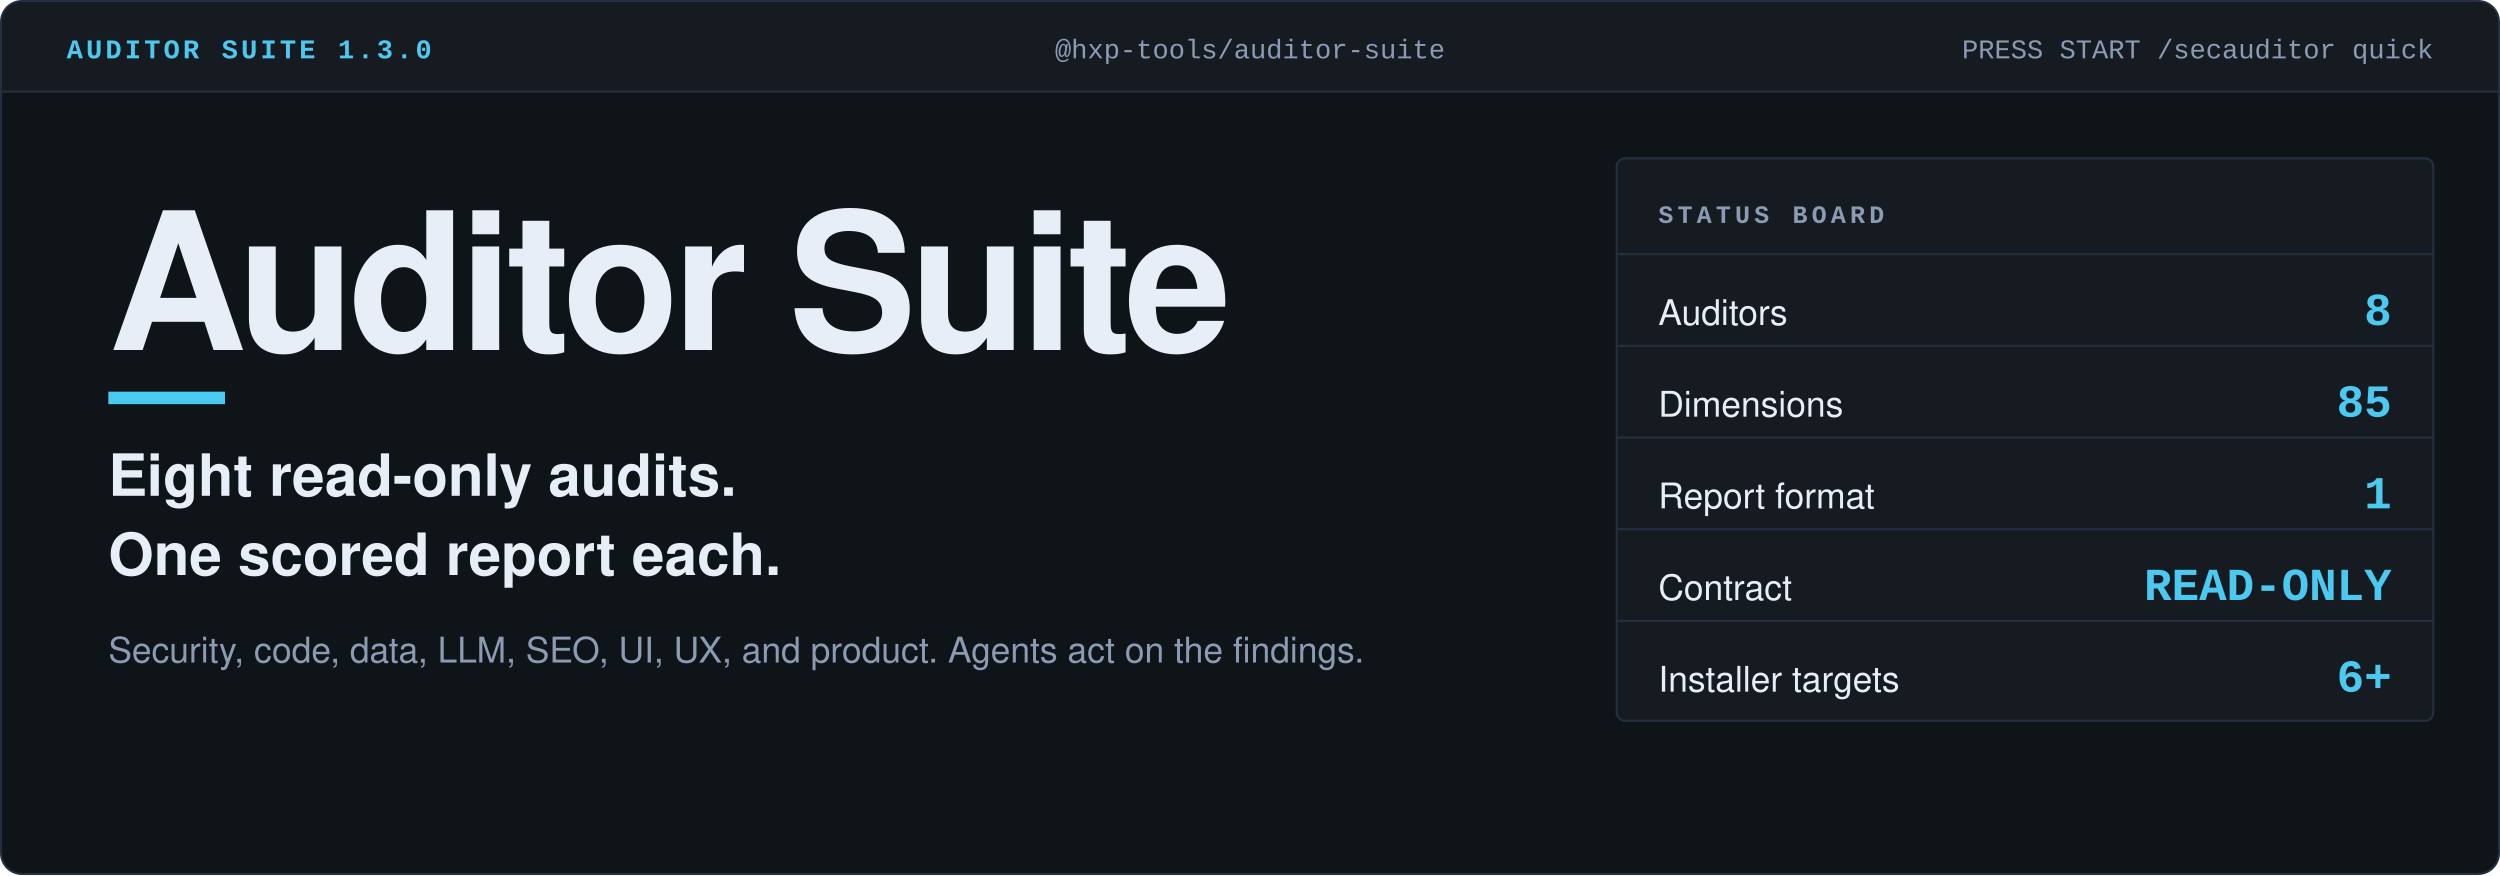
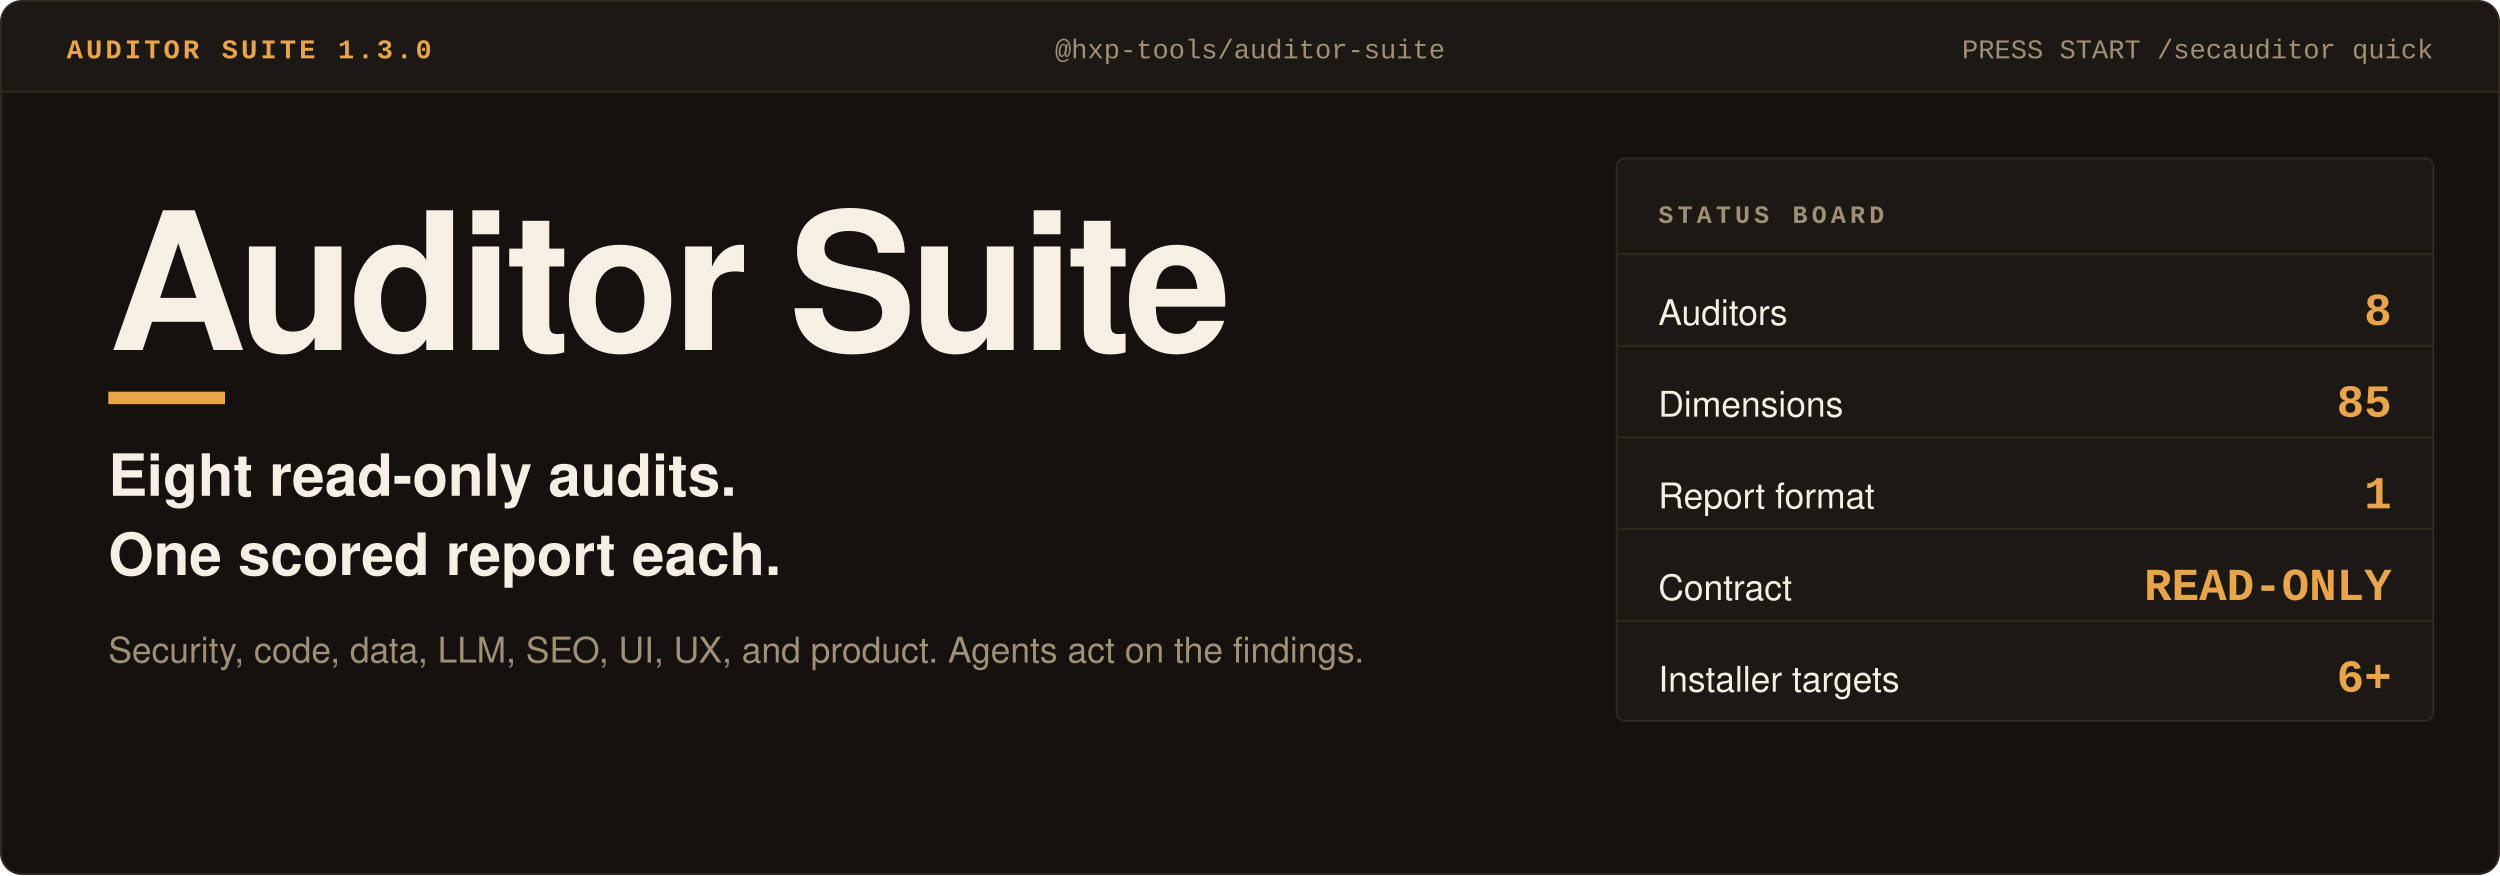
<svg xmlns="http://www.w3.org/2000/svg" viewBox="0 0 1200 420" width="1200" height="420" role="img" aria-labelledby="t d">
  <style>
    .sans{font-family:"Avenir Next","Helvetica Neue",Helvetica,Arial,sans-serif}
    .mono{font-family:ui-monospace,"SF Mono",Menlo,Consolas,"Liberation Mono",monospace}
  </style>
-   <rect x="0.5" y="0.5" width="1199" height="419" rx="10" fill="#0F1419" stroke="#243040" />
-   <path d="M1 44H1199V11a10 10 0 0 0-10-10H11A10 10 0 0 0 1 11Z" fill="#161B22" />
-   <line x1="1" y1="44" x2="1199" y2="44" stroke="#243040" />
-   <text x="32" y="28" class="mono" font-size="13" font-weight="700" fill="#4CC9F0" letter-spacing="1.5">AUDITOR SUITE 1.3.0</text>
-   <text x="600" y="28" class="mono" font-size="13" fill="#8B9BB4" text-anchor="middle">@hxp-tools/auditor-suite</text>
-   <text x="1168" y="28" class="mono" font-size="13" fill="#8B9BB4" text-anchor="end">PRESS START  /secauditor quick</text>
-   <text x="52" y="168" class="sans" font-size="92" font-weight="800" fill="#E8EEF7" letter-spacing="-3">Auditor Suite</text>
-   <rect x="52" y="188" width="56" height="6" fill="#4CC9F0" />
-   <text x="52" y="238" class="sans" font-size="28" font-weight="600" fill="#E8EEF7">Eight read-only audits.</text>
-   <text x="52" y="276" class="sans" font-size="28" font-weight="600" fill="#E8EEF7">One scored report each.</text>
-   <text x="52" y="318" class="sans" font-size="17" fill="#8B9BB4">Security, code, data, LLM, SEO, UI, UX, and product. Agents act on the findings.</text>
+   <rect x="0.5" y="0.5" width="1199" height="419" rx="10" fill="#14110E" stroke="#2E2820" />
+   <path d="M1 44H1199V11a10 10 0 0 0-10-10H11A10 10 0 0 0 1 11Z" fill="#1C1814" />
+   <line x1="1" y1="44" x2="1199" y2="44" stroke="#2E2820" />
+   <text x="32" y="28" class="mono" font-size="13" font-weight="700" fill="#E8A54B" letter-spacing="1.5">AUDITOR SUITE 1.3.0</text>
+   <text x="600" y="28" class="mono" font-size="13" fill="#A09078" text-anchor="middle">@hxp-tools/auditor-suite</text>
+   <text x="1168" y="28" class="mono" font-size="13" fill="#A09078" text-anchor="end">PRESS START  /secauditor quick</text>
+   <text x="52" y="168" class="sans" font-size="92" font-weight="800" fill="#F5EFE4" letter-spacing="-3">Auditor Suite</text>
+   <rect x="52" y="188" width="56" height="6" fill="#E8A54B" />
+   <text x="52" y="238" class="sans" font-size="28" font-weight="600" fill="#F5EFE4">Eight read-only audits.</text>
+   <text x="52" y="276" class="sans" font-size="28" font-weight="600" fill="#F5EFE4">One scored report each.</text>
+   <text x="52" y="318" class="sans" font-size="17" fill="#A09078">Security, code, data, LLM, SEO, UI, UX, and product. Agents act on the findings.</text>
  <g transform="translate(776 76)">
-     <rect width="392" height="270" rx="4" fill="#161B22" stroke="#243040" />
-     <text x="20" y="31" class="mono" font-size="12" font-weight="700" fill="#8B9BB4" letter-spacing="2">STATUS BOARD</text>
-     <line x1="0" y1="46" x2="392" y2="46" stroke="#243040" />
-     <g class="sans" font-size="17" fill="#E8EEF7">
+     <rect width="392" height="270" rx="4" fill="#1C1814" stroke="#2E2820" />
+     <text x="20" y="31" class="mono" font-size="12" font-weight="700" fill="#A09078" letter-spacing="2">STATUS BOARD</text>
+     <line x1="0" y1="46" x2="392" y2="46" stroke="#2E2820" />
+     <g class="sans" font-size="17" fill="#F5EFE4">
      <text x="20" y="80">Auditors</text>
      <text x="20" y="124">Dimensions</text>
      <text x="20" y="168">Report format</text>
      <text x="20" y="212">Contract</text>
      <text x="20" y="256">Installer targets</text>
    </g>
-     <g class="mono" font-size="22" font-weight="700" fill="#4CC9F0" text-anchor="end">
+     <g class="mono" font-size="22" font-weight="700" fill="#E8A54B" text-anchor="end">
      <text x="372" y="80">8</text>
      <text x="372" y="124">85</text>
      <text x="372" y="168">1</text>
      <text x="372" y="212">READ-ONLY</text>
      <text x="372" y="256">6+</text>
    </g>
-     <g stroke="#243040">
+     <g stroke="#2E2820">
      <line x1="0" y1="90" x2="392" y2="90" />
      <line x1="0" y1="134" x2="392" y2="134" />
      <line x1="0" y1="178" x2="392" y2="178" />
      <line x1="0" y1="222" x2="392" y2="222" />
    </g>
  </g>
</svg>
